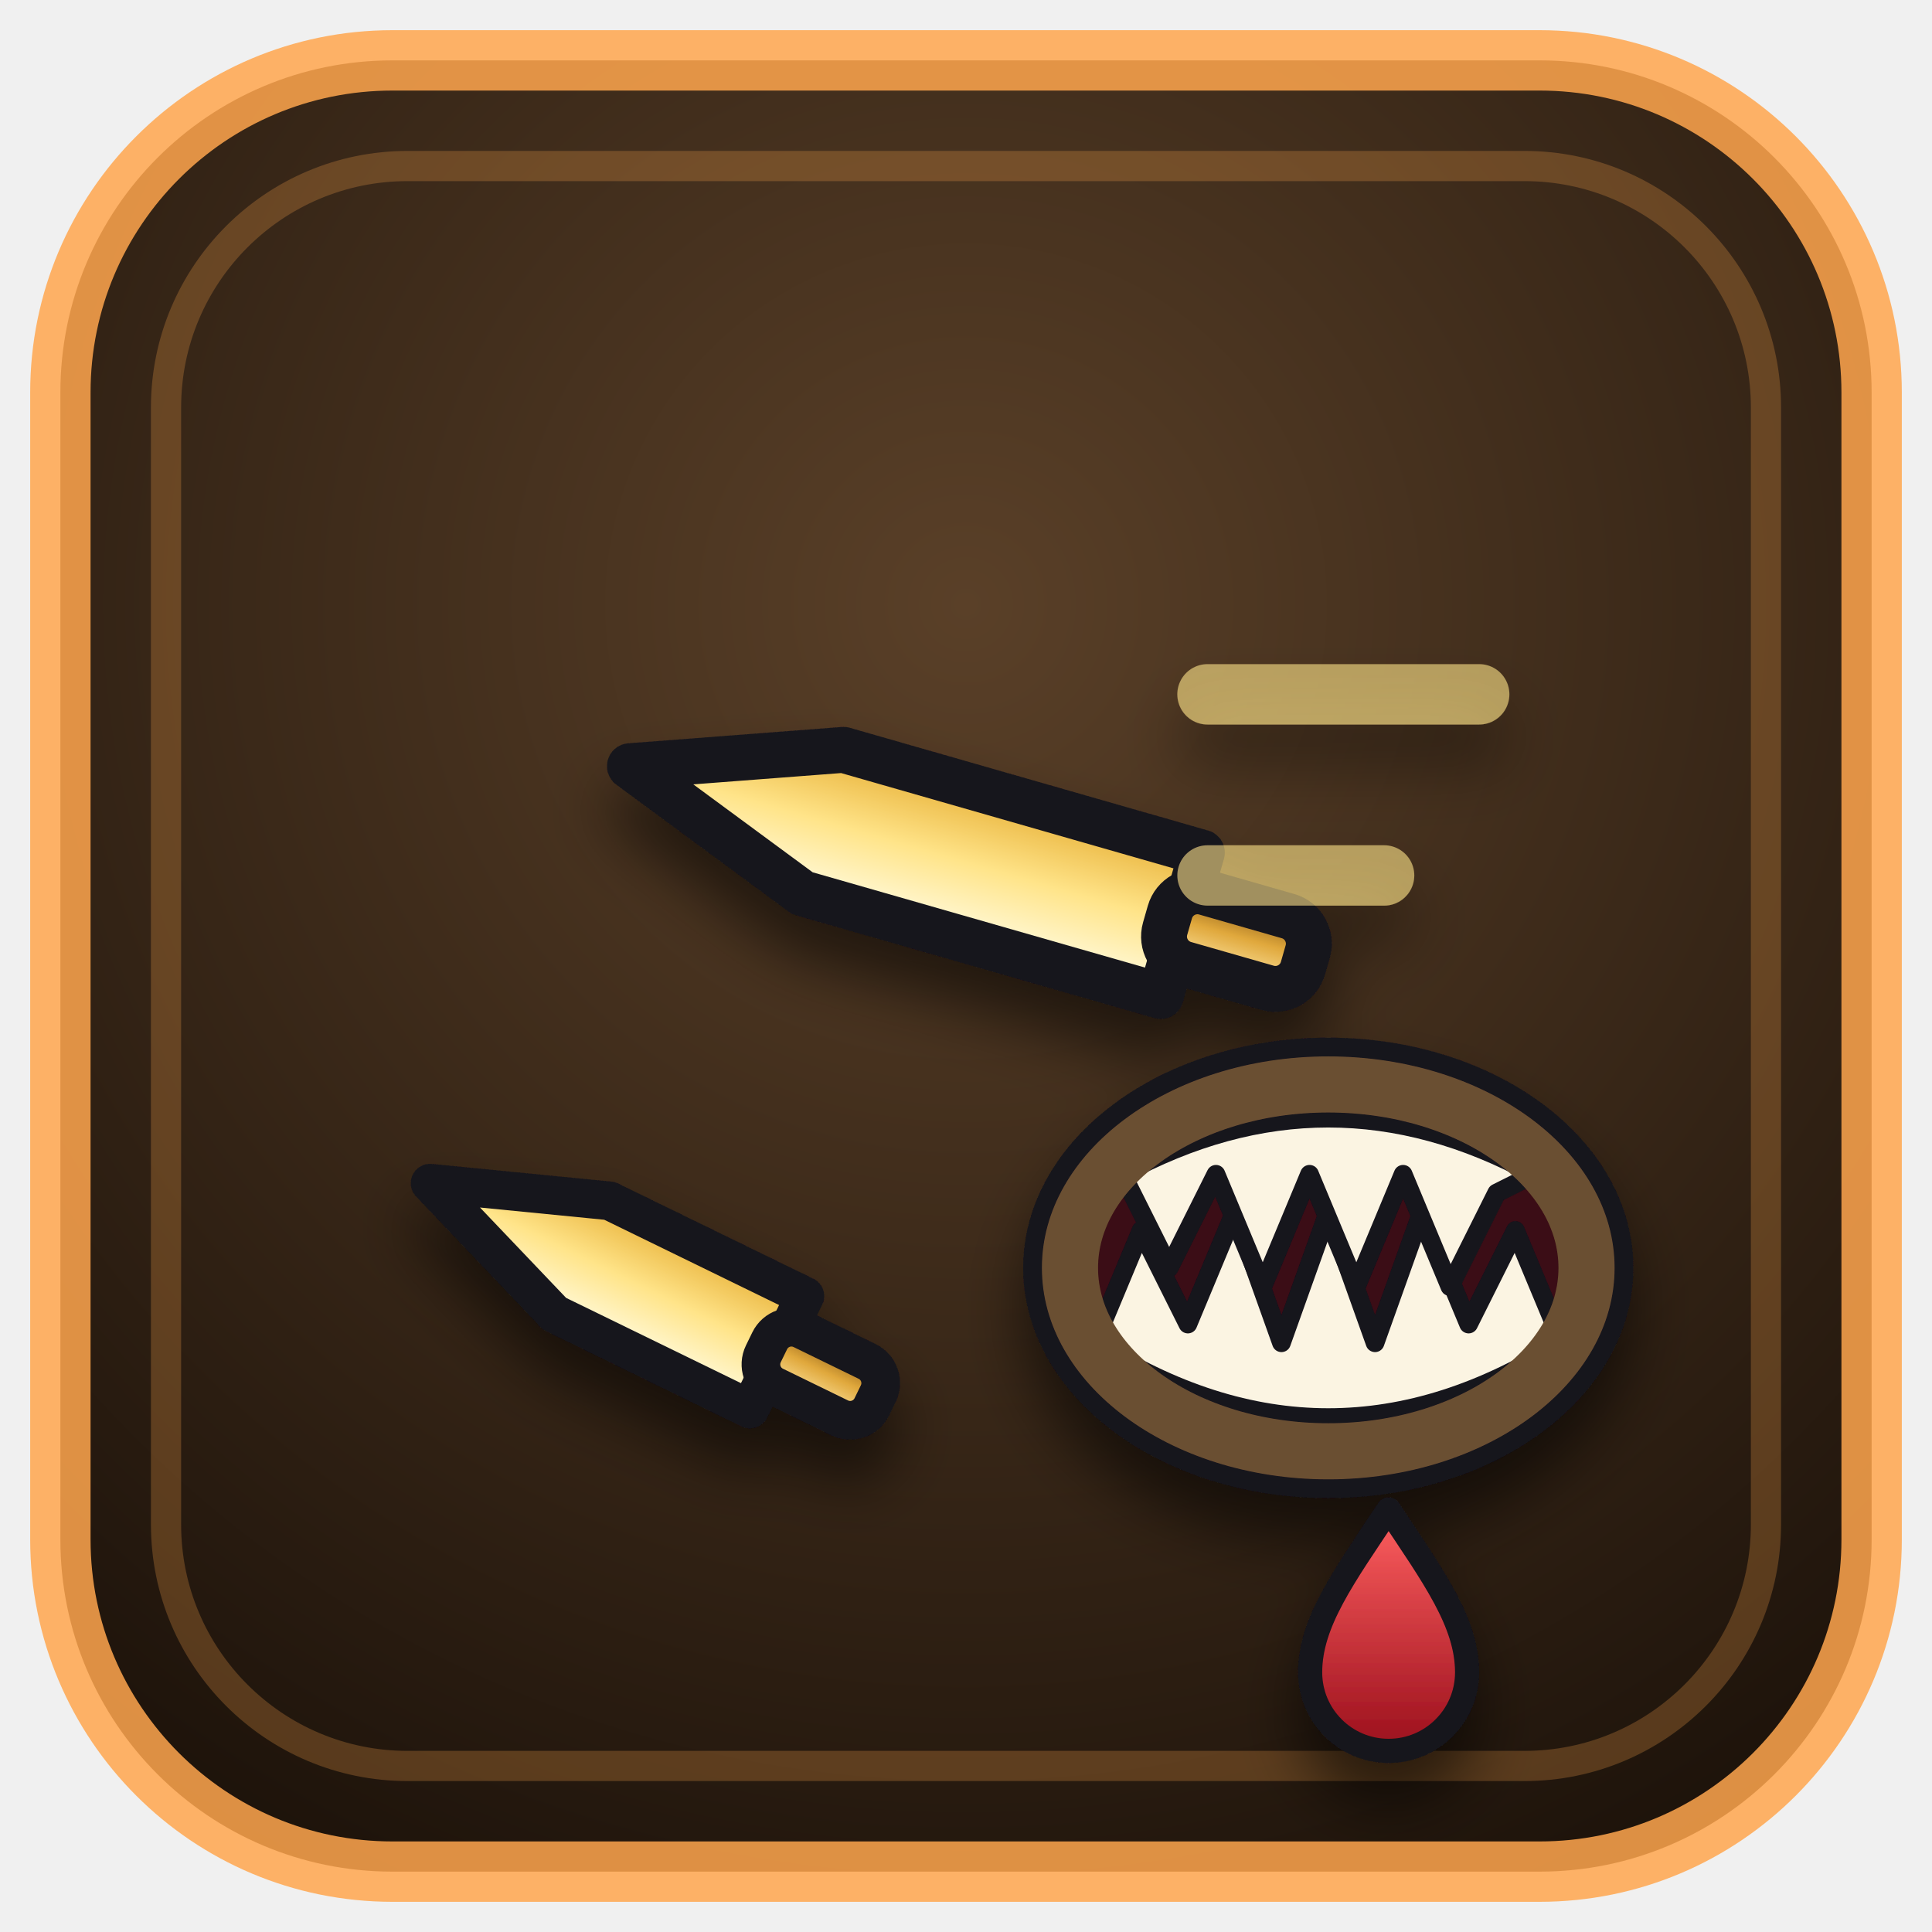
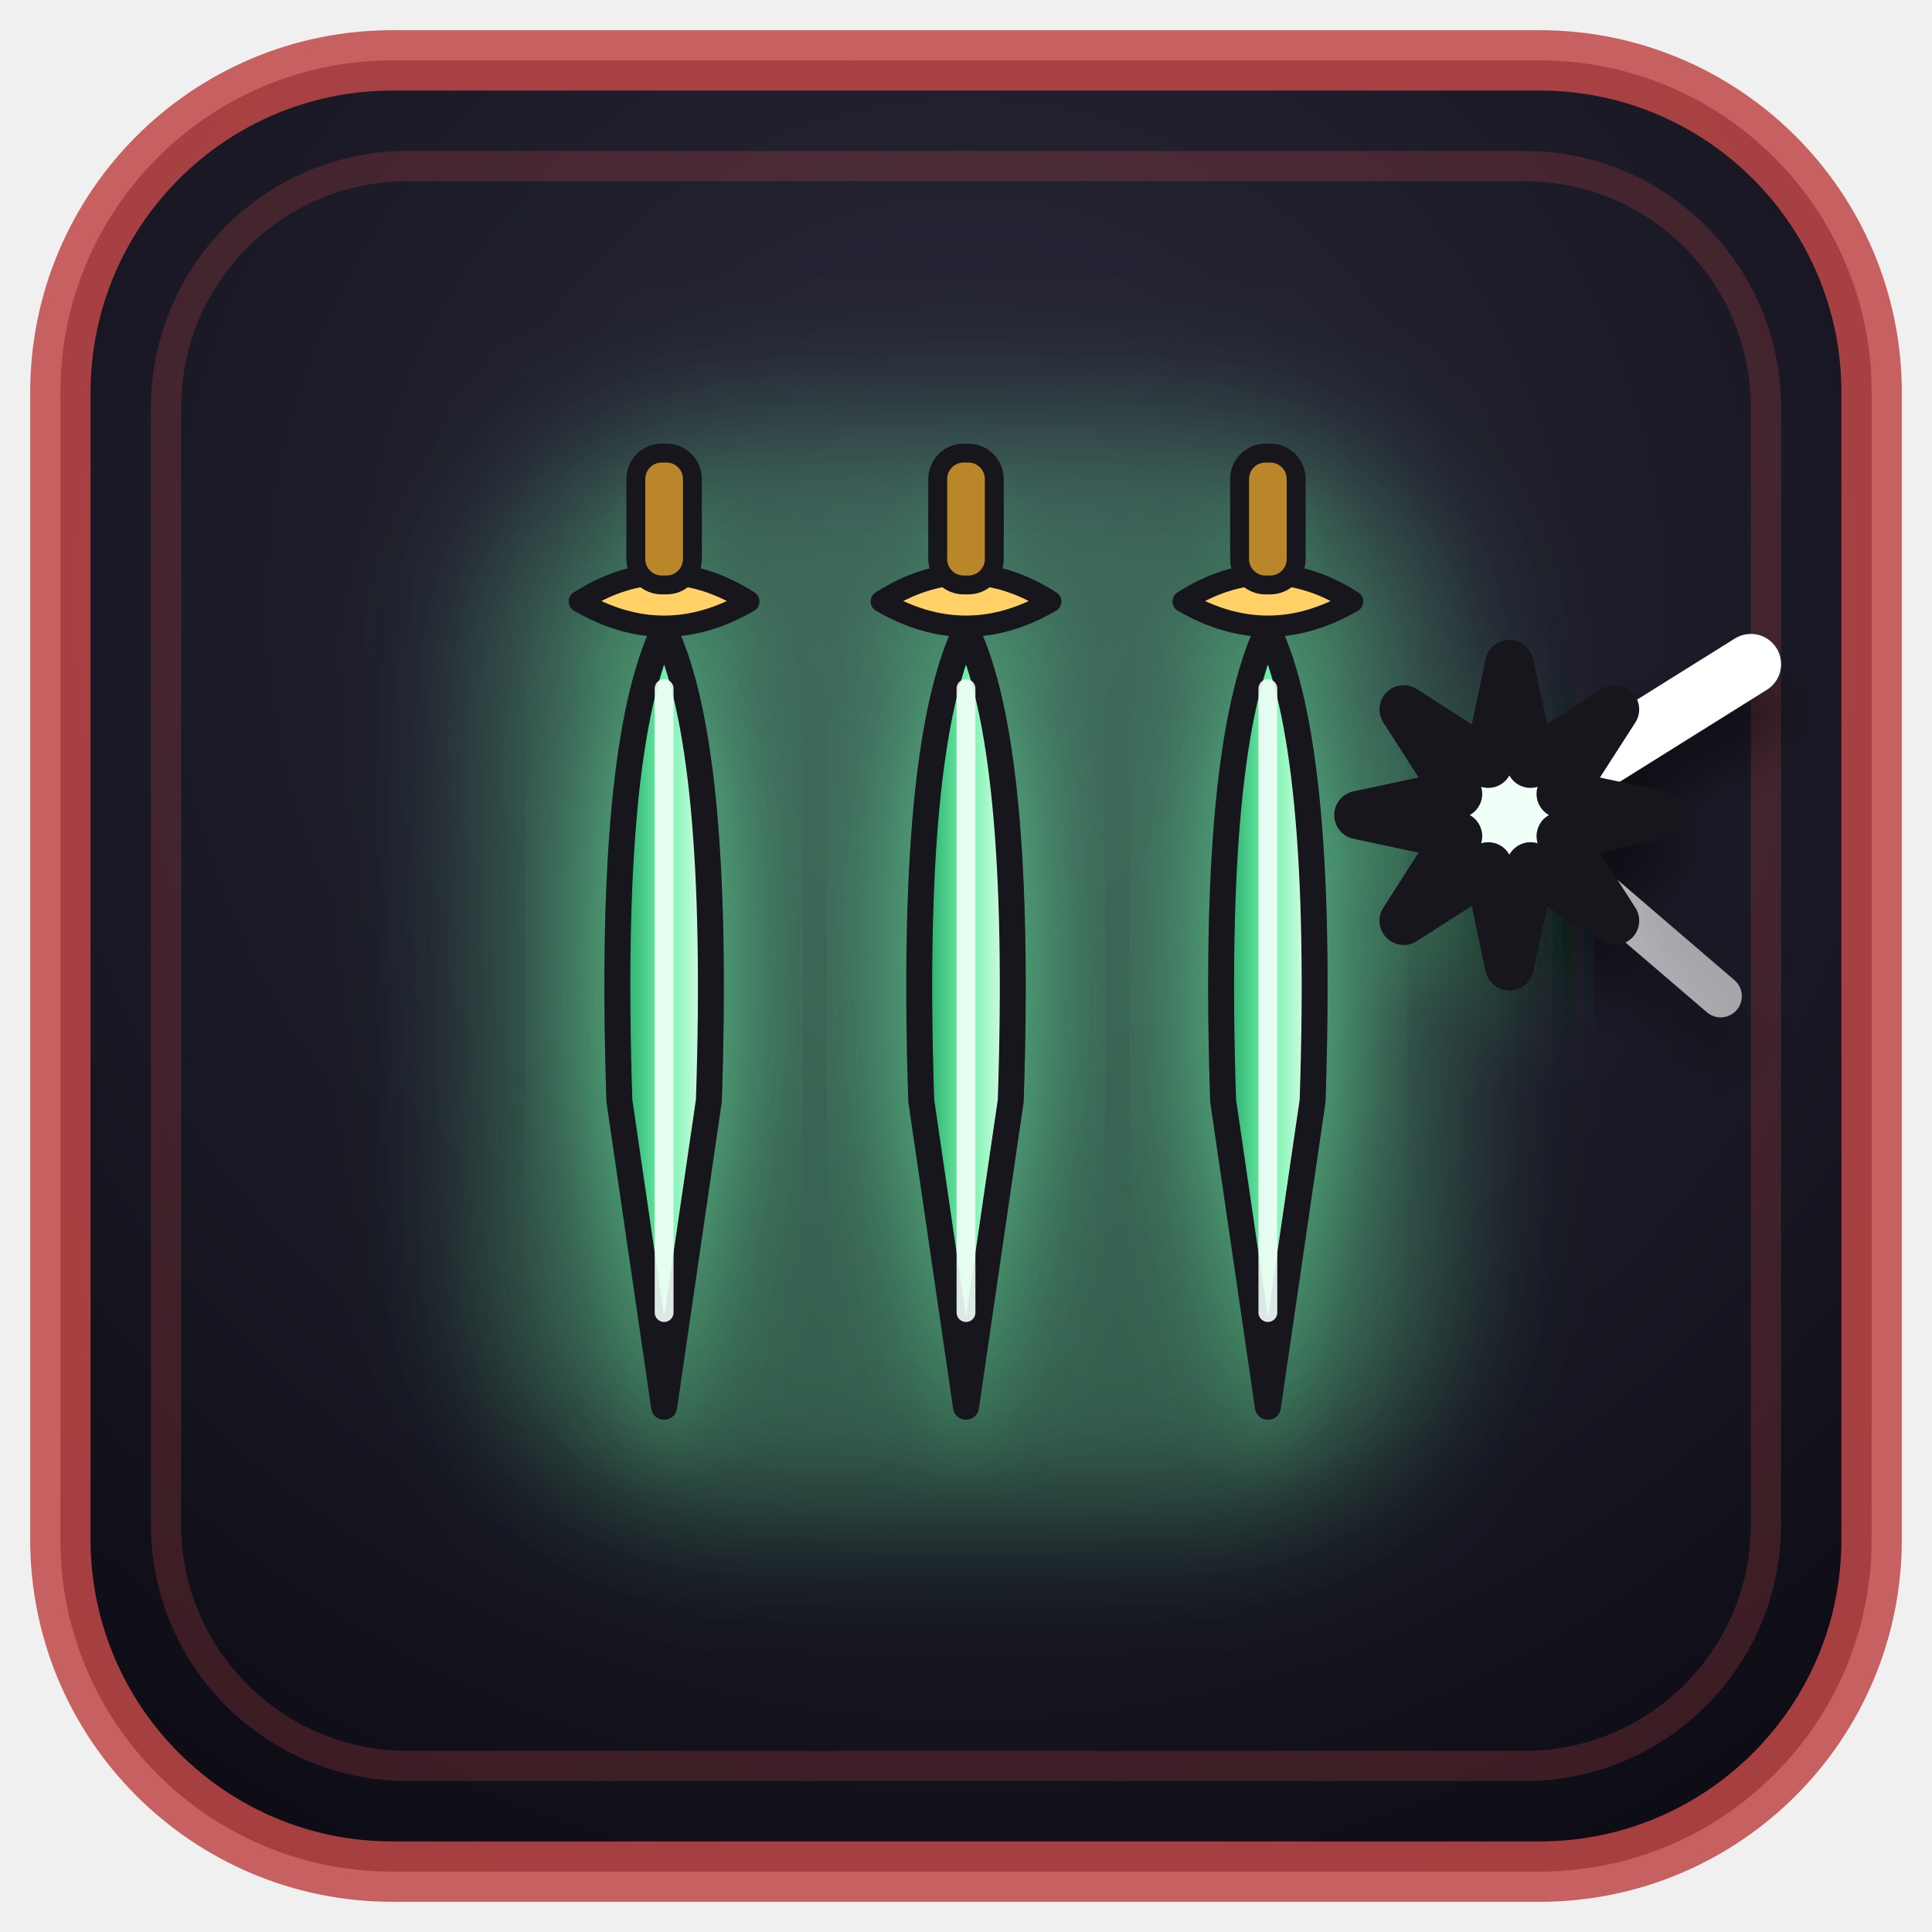
<svg xmlns="http://www.w3.org/2000/svg" viewBox="0 0 64 64" width="128" height="128">
  <defs>
    <linearGradient id="steel" x1="0" y1="0" x2="1" y2="1">
      <stop offset="0" stop-color="#f4f7fc" />
      <stop offset=".5" stop-color="#aab4c7" />
      <stop offset="1" stop-color="#5d6780" />
    </linearGradient>
    <linearGradient id="iron" x1="0" y1="0" x2="1" y2="1">
      <stop offset="0" stop-color="#9aa3b5" />
      <stop offset="1" stop-color="#454d61" />
    </linearGradient>
    <linearGradient id="gold" x1="0" y1="0" x2="0" y2="1">
      <stop offset="0" stop-color="#ffe9a8" />
      <stop offset=".55" stop-color="#e0a83c" />
      <stop offset="1" stop-color="#8a5a14" />
    </linearGradient>
    <linearGradient id="fire" x1="0" y1="0" x2="0" y2="1">
      <stop offset="0" stop-color="#e8391c" />
      <stop offset=".55" stop-color="#ff9a2e" />
      <stop offset="1" stop-color="#ffe680" />
    </linearGradient>
    <radialGradient id="fireR" cx=".45" cy=".45" r=".6">
      <stop offset="0" stop-color="#fff6c2" />
      <stop offset=".45" stop-color="#ffb43d" />
      <stop offset="1" stop-color="#d9361a" />
    </radialGradient>
    <linearGradient id="bolt" x1="0" y1="0" x2="1" y2="1">
      <stop offset="0" stop-color="#ffffff" />
      <stop offset=".5" stop-color="#a6ecff" />
      <stop offset="1" stop-color="#3fa2f0" />
    </linearGradient>
    <linearGradient id="blood" x1="0" y1="0" x2="0" y2="1">
      <stop offset="0" stop-color="#ff6060" />
      <stop offset="1" stop-color="#9a0f1c" />
    </linearGradient>
    <linearGradient id="poison" x1="0" y1="0" x2="0" y2="1">
      <stop offset="0" stop-color="#d6ff86" />
      <stop offset="1" stop-color="#4c9a28" />
    </linearGradient>
    <linearGradient id="water" x1="0" y1="0" x2="0" y2="1">
      <stop offset="0" stop-color="#b4f4ff" />
      <stop offset="1" stop-color="#2a86b8" />
    </linearGradient>
    <linearGradient id="ink" x1="0" y1="0" x2="0" y2="1">
      <stop offset="0" stop-color="#9474c4" />
      <stop offset="1" stop-color="#2a1d40" />
    </linearGradient>
    <linearGradient id="wood" x1="0" y1="0" x2="1" y2="0">
      <stop offset="0" stop-color="#c48e56" />
      <stop offset="1" stop-color="#6b4422" />
    </linearGradient>
    <linearGradient id="leaf" x1="0" y1="0" x2="1" y2="1">
      <stop offset="0" stop-color="#c4f58a" />
      <stop offset="1" stop-color="#3a8a38" />
    </linearGradient>
    <linearGradient id="hex" x1="0" y1="0" x2="0" y2="1">
      <stop offset="0" stop-color="#e09aff" />
      <stop offset="1" stop-color="#5a1f7a" />
    </linearGradient>
    <linearGradient id="bone" x1="0" y1="0" x2="0" y2="1">
      <stop offset="0" stop-color="#fbf4e2" />
      <stop offset="1" stop-color="#b8a684" />
    </linearGradient>
    <linearGradient id="heal" x1="0" y1="0" x2="0" y2="1">
      <stop offset="0" stop-color="#d4ffb0" />
      <stop offset="1" stop-color="#3fae4f" />
    </linearGradient>
    <linearGradient id="mana" x1="0" y1="0" x2="0" y2="1">
      <stop offset="0" stop-color="#bfe6ff" />
      <stop offset="1" stop-color="#2f6fd0" />
    </linearGradient>
    <linearGradient id="clay" x1="0" y1="0" x2="1" y2="1">
      <stop offset="0" stop-color="#d98a5a" />
      <stop offset="1" stop-color="#7a3a1e" />
    </linearGradient>
    <linearGradient id="hide" x1="0" y1="0" x2="0" y2="1">
      <stop offset="0" stop-color="#7a604a" />
      <stop offset="1" stop-color="#3e2e22" />
    </linearGradient>
    <linearGradient id="demon" x1="0" y1="0" x2="0" y2="1">
      <stop offset="0" stop-color="#c84a4a" />
      <stop offset="1" stop-color="#5a1418" />
    </linearGradient>
    <radialGradient id="holy" cx=".5" cy=".5" r=".5">
      <stop offset="0" stop-color="#fffbe6" />
      <stop offset=".5" stop-color="#ffe08a" stop-opacity=".8" />
      <stop offset="1" stop-color="#ffd060" stop-opacity="0" />
    </radialGradient>
    <radialGradient id="pearl" cx=".38" cy=".35" r=".7">
      <stop offset="0" stop-color="#ffffff" />
      <stop offset=".6" stop-color="#f2e6f0" />
      <stop offset="1" stop-color="#b8a8c4" />
    </radialGradient>
    <linearGradient id="grave" x1="0" y1="0" x2="0" y2="1">
      <stop offset="0" stop-color="#dcffe6" />
      <stop offset="1" stop-color="#4f8a60" />
    </linearGradient>
    <radialGradient id="graveR" cx=".5" cy=".5" r=".5">
      <stop offset="0" stop-color="#eafff0" />
      <stop offset=".5" stop-color="#9fe8b4" stop-opacity=".75" />
      <stop offset="1" stop-color="#6fcf8a" stop-opacity="0" />
    </radialGradient>
    <linearGradient id="shroud" x1="0" y1="0" x2="0" y2="1">
      <stop offset="0" stop-color="#8a9a8c" />
      <stop offset="1" stop-color="#2e3a30" />
    </linearGradient>
    <linearGradient id="gravity" x1="0" y1="0" x2="0" y2="1">
      <stop offset="0" stop-color="#9da6e0" />
      <stop offset="1" stop-color="#3a3870" />
    </linearGradient>
    <radialGradient id="gravR" cx=".5" cy=".4" r=".6">
      <stop offset="0" stop-color="#d0d4ff" />
      <stop offset=".5" stop-color="#6b74c8" />
      <stop offset="1" stop-color="#2a2440" />
    </radialGradient>
    <linearGradient id="lightG" x1="0" y1="0" x2="0" y2="1">
      <stop offset="0" stop-color="#fff8d0" />
      <stop offset=".5" stop-color="#e8d26a" />
      <stop offset="1" stop-color="#a88a20" />
    </linearGradient>
    <linearGradient id="blade" x1="0" y1="0" x2="0" y2="1">
      <stop offset="0" stop-color="#fffbe0" />
      <stop offset=".5" stop-color="#ffe489" />
      <stop offset="1" stop-color="#e8b23a" />
    </linearGradient>
    <radialGradient id="lightR" cx=".45" cy=".35" r=".6">
      <stop offset="0" stop-color="#fffef0" />
      <stop offset=".4" stop-color="#ffe680" />
      <stop offset="1" stop-color="#c8a030" stop-opacity="0" />
    </radialGradient>
    <linearGradient id="sound" x1="0" y1="0" x2="0" y2="1">
      <stop offset="0" stop-color="#a8eef4" />
      <stop offset="1" stop-color="#2a7a8a" />
    </linearGradient>
    <linearGradient id="void" x1="0" y1="0" x2="0" y2="1">
      <stop offset="0" stop-color="#c89eff" />
      <stop offset="1" stop-color="#3a1a5c" />
    </linearGradient>
    <radialGradient id="voidR" cx=".5" cy=".5" r=".55">
      <stop offset="0" stop-color="#15121d" />
      <stop offset=".5" stop-color="#5a2e8a" />
      <stop offset="1" stop-color="#c89eff" stop-opacity="0" />
    </radialGradient>
    <linearGradient id="cosmic" x1="0" y1="0" x2="1" y2="1">
      <stop offset="0" stop-color="#d0d4ff" />
      <stop offset=".5" stop-color="#8a7ec8" />
      <stop offset="1" stop-color="#3a2860" />
    </linearGradient>
    <filter id="blur" x="-50%" y="-50%" width="200%" height="200%">
      <feGaussianBlur stdDeviation="2.2" />
    </filter>
    <filter id="ds" x="-20%" y="-20%" width="140%" height="140%">
      <feDropShadow dx="0" dy="1.4" stdDeviation="1" flood-color="#000" flood-opacity=".55" />
    </filter>
    <radialGradient id="bg" cx=".5" cy=".3" r=".85">
-       <stop offset="0" stop-color="#5a4028" />
-       <stop offset="1" stop-color="#180f08" />
+       <stop offset="0" stop-color="#2c2a3c" />
+       <stop offset="1" stop-color="#0b0a12" />
    </radialGradient>
  </defs>
  <rect x="2" y="2" width="60" height="60" rx="11" fill="url(#bg)" />
-   <rect x="5.5" y="5.5" width="53" height="53" rx="8" fill="none" stroke="#ffa64d" stroke-width="1" opacity="0.25" />
+   <rect x="5.5" y="5.5" width="53" height="53" rx="8" fill="none" stroke="#c04848" stroke-width="1" opacity="0.25" />
  <g filter="url(#ds)" stroke="#15121d" stroke-width="1.6" stroke-linejoin="round" stroke-linecap="round">
-     <g transform="translate(44 42) rotate(180) scale(0.62)">
-       <ellipse rx="14" ry="10" fill="#3a0e14" />
-       <path d="M-12.5 -4 Q0 -12 12.5 -4 L10 2 L7.5 -3 L5 3 L2.5 -4 L0 3 L-2.5 -4 L-5 3 L-7.5 -3 L-10 2 Z" fill="#fbf4e2" stroke-width="1" />
-       <path d="M-11 5 Q0 11 11 5 L8.5 0 L6 5 L3.5 -1 L1 5 L-1.5 -1 L-4 5 L-6.5 -1 L-9 4 Z" fill="#fbf4e2" stroke-width="1" />
-       <ellipse rx="14" ry="10" fill="none" stroke="#6b4f32" stroke-width="3.4" />
-       <ellipse rx="15.8" ry="11.8" fill="none" stroke-width="1" />
-     </g>
-     <g transform="translate(30 28) rotate(196) scale(0.95)">
-       <path d="M-10.0 -2.6 L3.0 -2.6 L10.0 0 L3.0 2.6 L-10.0 2.6 Z" fill="url(#blade)" />
-       <rect x="-14.5" y="-1.3" width="5" height="2.6" rx="1" fill="url(#gold)" />
-     </g>
-     <g transform="translate(20 42) rotate(206) scale(0.8)">
-       <path d="M-8.0 -2.6 L1.0 -2.6 L8.0 0 L1.0 2.6 L-8.0 2.6 Z" fill="url(#blade)" />
-       <rect x="-12.5" y="-1.3" width="5" height="2.6" rx="1" fill="url(#gold)" />
-     </g>
-     <g transform="translate(46 54) scale(0.5)">
-       <path d="M0 -8 C3 -3.5 5.2 -.5 5.2 2.8 A5.2 5.2 0 0 1 -5.2 2.8 C-5.2 -.5 -3 -3.5 0 -8 Z" fill="url(#blood)" />
-     </g>
-     <line x1="40" y1="23.0" x2="49" y2="23.0" stroke="#ffe489" stroke-width="2" opacity="0.6" />
-     <line x1="40" y1="29.0" x2="45.85" y2="29.0" stroke="#ffe489" stroke-width="2" opacity="0.6" />
+     <defs>
+       <linearGradient id="rvB" x1="0" y1="0" x2="0" y2="1">
+         <stop offset="0" stop-color="#eafff2" />
+         <stop offset=".5" stop-color="#6ef0a8" />
+         <stop offset="1" stop-color="#1f9e62" />
+       </linearGradient>
+     </defs>
+     <g filter="url(#blur)" opacity="0.28" stroke="none">
+       <rect x="16" y="14" width="32" height="36" rx="8" fill="#6ef0a8" />
+     </g>
+     <g transform="translate(22 31) rotate(90) scale(0.78)">
+       <g transform="translate(-9 0)">
+         <path d="M-5 0 Q1 -3.6 16 -2.8 L30 0 L16 2.8 Q1 3.6 -5 0 Z" fill="#6ef0a8" opacity=".45" filter="url(#blur)" stroke="none" />
+         <path d="M-4 0 Q1 -2.4 16 -1.9 L29 0 L16 1.9 Q1 2.4 -4 0 Z" fill="url(#rvB)" stroke-width="1.1" />
+         <path d="M-1.5 0 L25 0" stroke="#f2fff8" stroke-width=".8" opacity=".9" />
+         <path d="M-5.2 -3.6 Q-3.1 0 -5.2 3.6 Q-7.5 0 -5.2 -3.6 Z" fill="#ffd166" stroke-width=".9" />
+         <rect x="-11.5" y="-1.2" width="5.6" height="2.4" rx="1.1" fill="#b9872a" stroke-width=".8" />
+       </g>
+     </g>
+     <g transform="translate(32 31) rotate(90) scale(0.78)">
+       <g transform="translate(-9 0)">
+         <path d="M-5 0 Q1 -3.6 16 -2.8 L30 0 L16 2.8 Q1 3.6 -5 0 Z" fill="#6ef0a8" opacity=".45" filter="url(#blur)" stroke="none" />
+         <path d="M-4 0 Q1 -2.4 16 -1.9 L29 0 L16 1.9 Q1 2.4 -4 0 Z" fill="url(#rvB)" stroke-width="1.1" />
+         <path d="M-1.5 0 L25 0" stroke="#f2fff8" stroke-width=".8" opacity=".9" />
+         <path d="M-5.2 -3.6 Q-3.1 0 -5.2 3.6 Q-7.5 0 -5.2 -3.6 Z" fill="#ffd166" stroke-width=".9" />
+         <rect x="-11.5" y="-1.2" width="5.6" height="2.4" rx="1.1" fill="#b9872a" stroke-width=".8" />
+       </g>
+     </g>
+     <g transform="translate(42 31) rotate(90) scale(0.78)">
+       <g transform="translate(-9 0)">
+         <path d="M-5 0 Q1 -3.6 16 -2.8 L30 0 L16 2.8 Q1 3.6 -5 0 Z" fill="#6ef0a8" opacity=".45" filter="url(#blur)" stroke="none" />
+         <path d="M-4 0 Q1 -2.4 16 -1.9 L29 0 L16 1.9 Q1 2.4 -4 0 Z" fill="url(#rvB)" stroke-width="1.1" />
+         <path d="M-1.5 0 L25 0" stroke="#f2fff8" stroke-width=".8" opacity=".9" />
+         <path d="M-5.2 -3.6 Q-3.1 0 -5.2 3.6 Q-7.5 0 -5.2 -3.6 Z" fill="#ffd166" stroke-width=".9" />
+         <rect x="-11.5" y="-1.2" width="5.6" height="2.4" rx="1.1" fill="#b9872a" stroke-width=".8" />
+       </g>
+     </g>
+     <path d="M58 22 L50 27" stroke="#ffffff" stroke-width="2" />
+     <path d="M50 27 L57 33" stroke="#ffffff" stroke-width="1.4" opacity=".6" />
+     <polygon points="50.0,22.0 50.7,25.3 53.5,23.5 51.7,26.3 55.0,27.0 51.7,27.7 53.5,30.5 50.7,28.7 50.0,32.0 49.3,28.7 46.5,30.5 48.3,27.7 45.0,27.0 48.3,26.3 46.5,23.5 49.3,25.3" fill="#f2fff8" />
  </g>
-   <rect x="2" y="2" width="60" height="60" rx="11" fill="none" stroke="#ffa64d" stroke-width="2" opacity="0.85" />
+   <rect x="2" y="2" width="60" height="60" rx="11" fill="none" stroke="#c04848" stroke-width="2" opacity="0.85" />
</svg>
